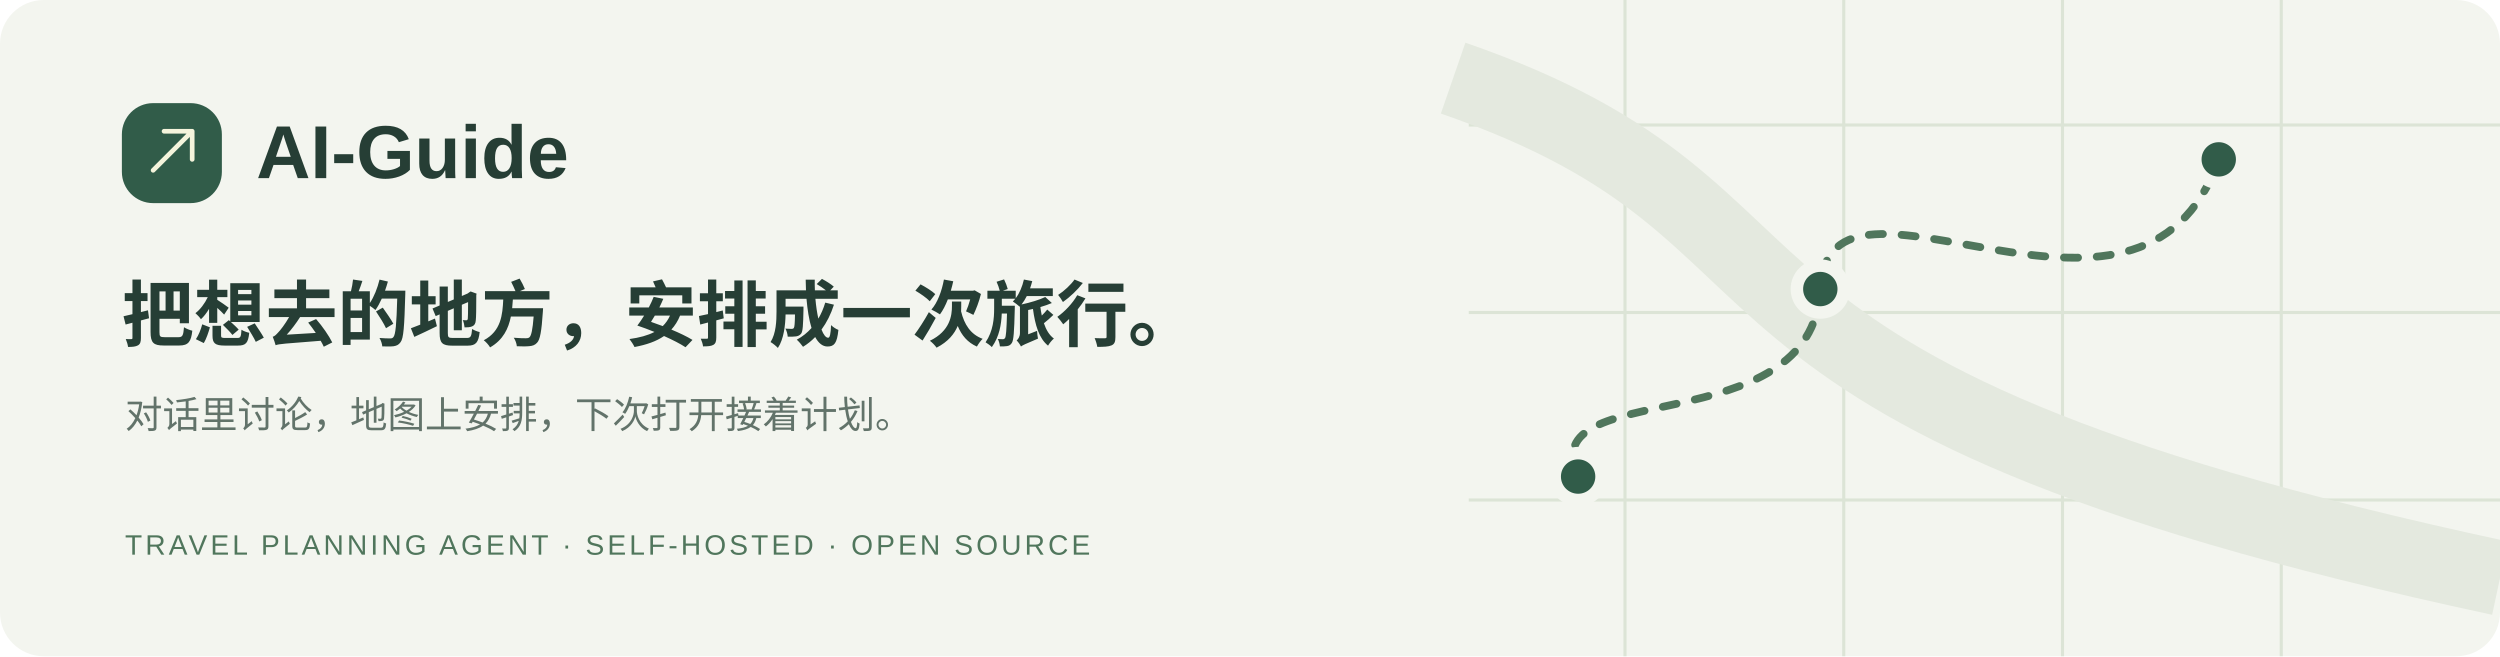
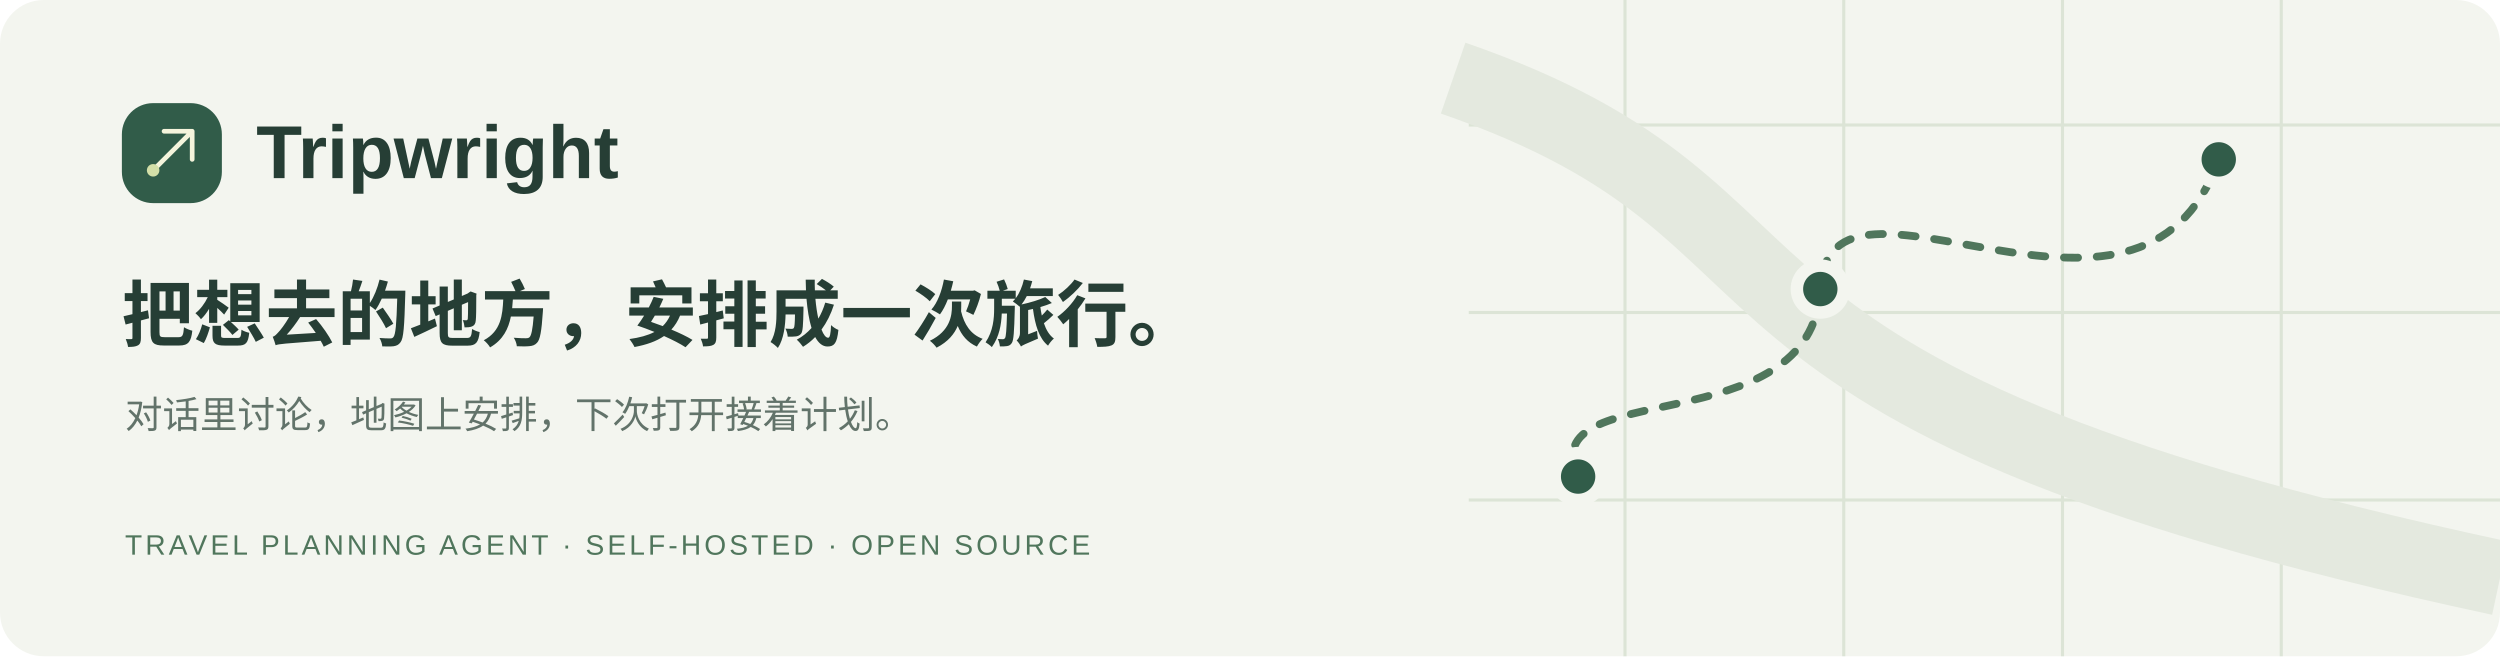
<svg xmlns="http://www.w3.org/2000/svg" width="1600" height="420" viewBox="0 0 1600 420" role="img" aria-labelledby="title desc">
  <rect width="1600" height="420" rx="28" fill="#f3f5ef" />
  <g fill="none" stroke="#dce4d6" stroke-width="2">
    <path d="M1040 0v420M1180 0v420M1320 0v420M1460 0v420M940 80h660M940 200h660M940 320h660" />
    <path d="M930 50c260 90 110 200 670 320" stroke="#e4e9df" stroke-width="48" />
  </g>
  <path d="M1010 305C980 240 1160 285 1165 185S1370 245 1420 102" fill="none" stroke="#50765c" stroke-width="5" stroke-linecap="round" stroke-dasharray="9 12" />
  <g fill="#315c49" stroke="#f3f5ef" stroke-width="8">
    <circle cx="1010" cy="305" r="15" />
    <circle cx="1165" cy="185" r="15" />
    <circle cx="1420" cy="102" r="15" />
  </g>
  <rect x="78" y="66" width="64" height="64" rx="20" fill="#315c49" />
  <path d="M98 109l25-25m-18 0h18v18" fill="none" stroke="#f5f4dc" stroke-width="3" stroke-linecap="round" stroke-linejoin="round" />
-   <text x="164" y="114" fill="#263e35" font-family="Segoe UI,Arial,sans-serif" font-size="48" font-weight="700">AI-Guide</text>
+   <circle cx="98" cy="109" r="4" fill="#d3dfa8" />
+   <text x="164" y="114" fill="#263e35" font-family="Segoe UI,Arial,sans-serif" font-size="48" font-weight="700">Tripwright</text>
  <text x="78" y="218" fill="#263e35" font-family="Microsoft YaHei,PingFang SC,Noto Sans CJK SC,sans-serif" font-size="46" font-weight="600">把想去的地方，安排成一次旅行。</text>
  <text x="80" y="274" fill="#62736a" font-family="Microsoft YaHei,PingFang SC,sans-serif" font-size="24">对话里讨论，地图上安排，下次打开接着计划。</text>
  <text x="80" y="355" fill="#50765c" font-family="Segoe UI,Arial,sans-serif" font-size="18" letter-spacing="2">TRAVEL PLANNING AGENT · SELF-HOSTED · OPEN SOURCE</text>
</svg>
